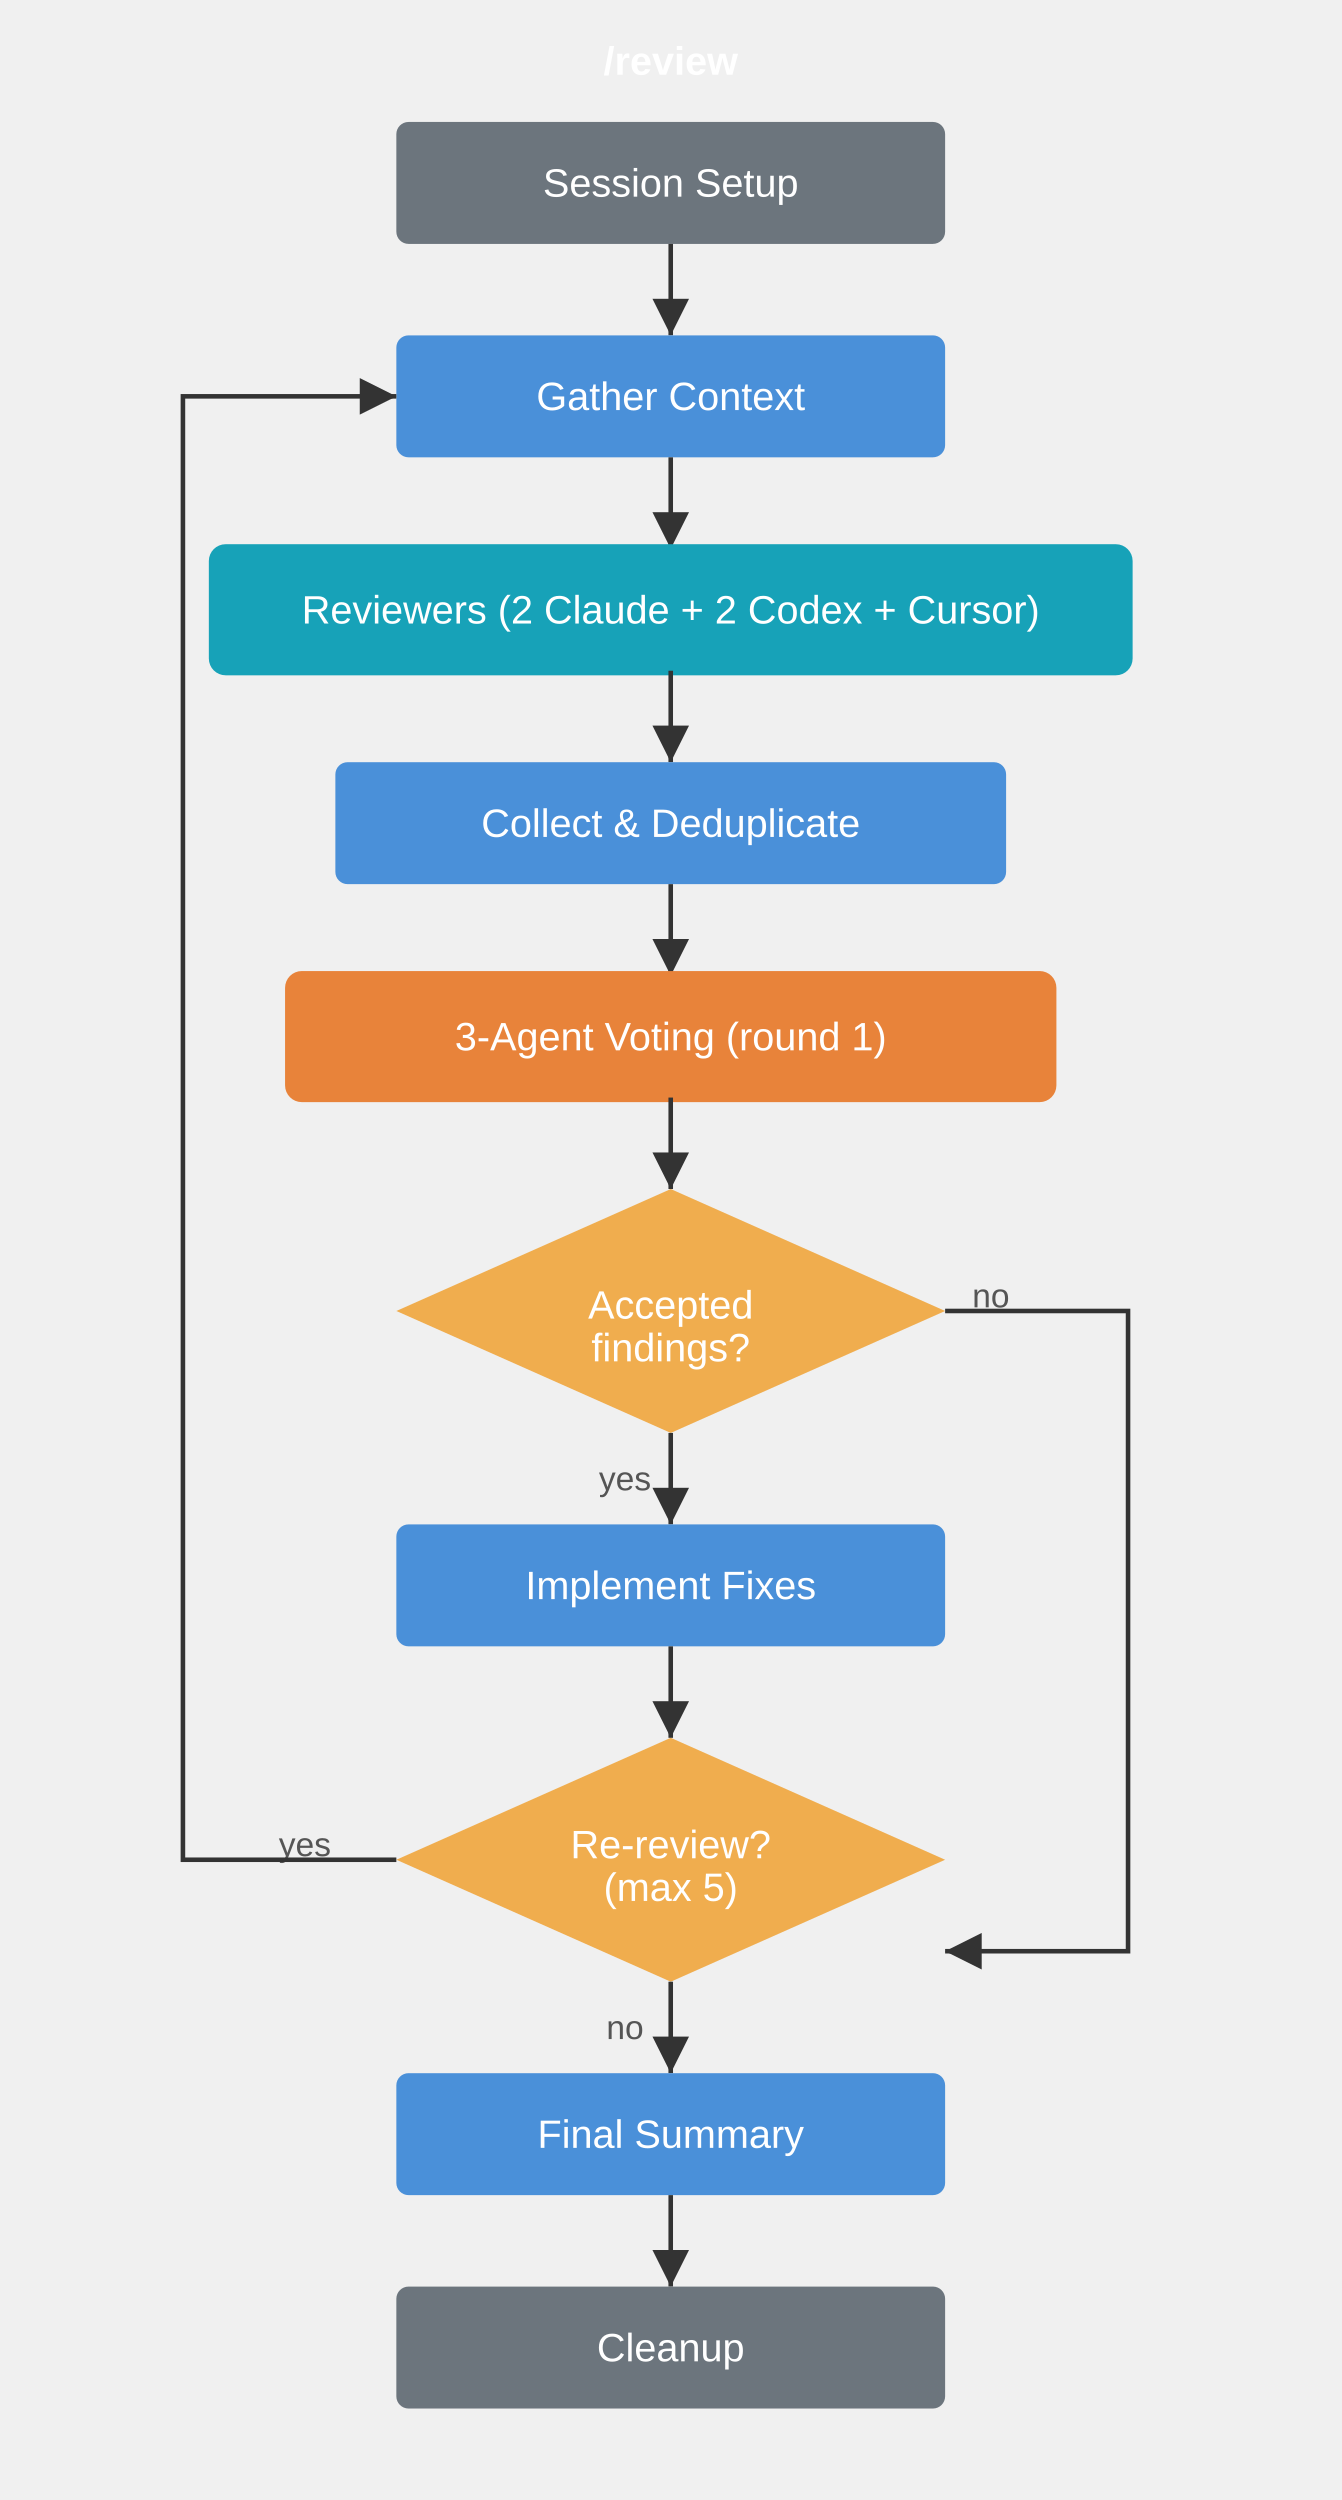
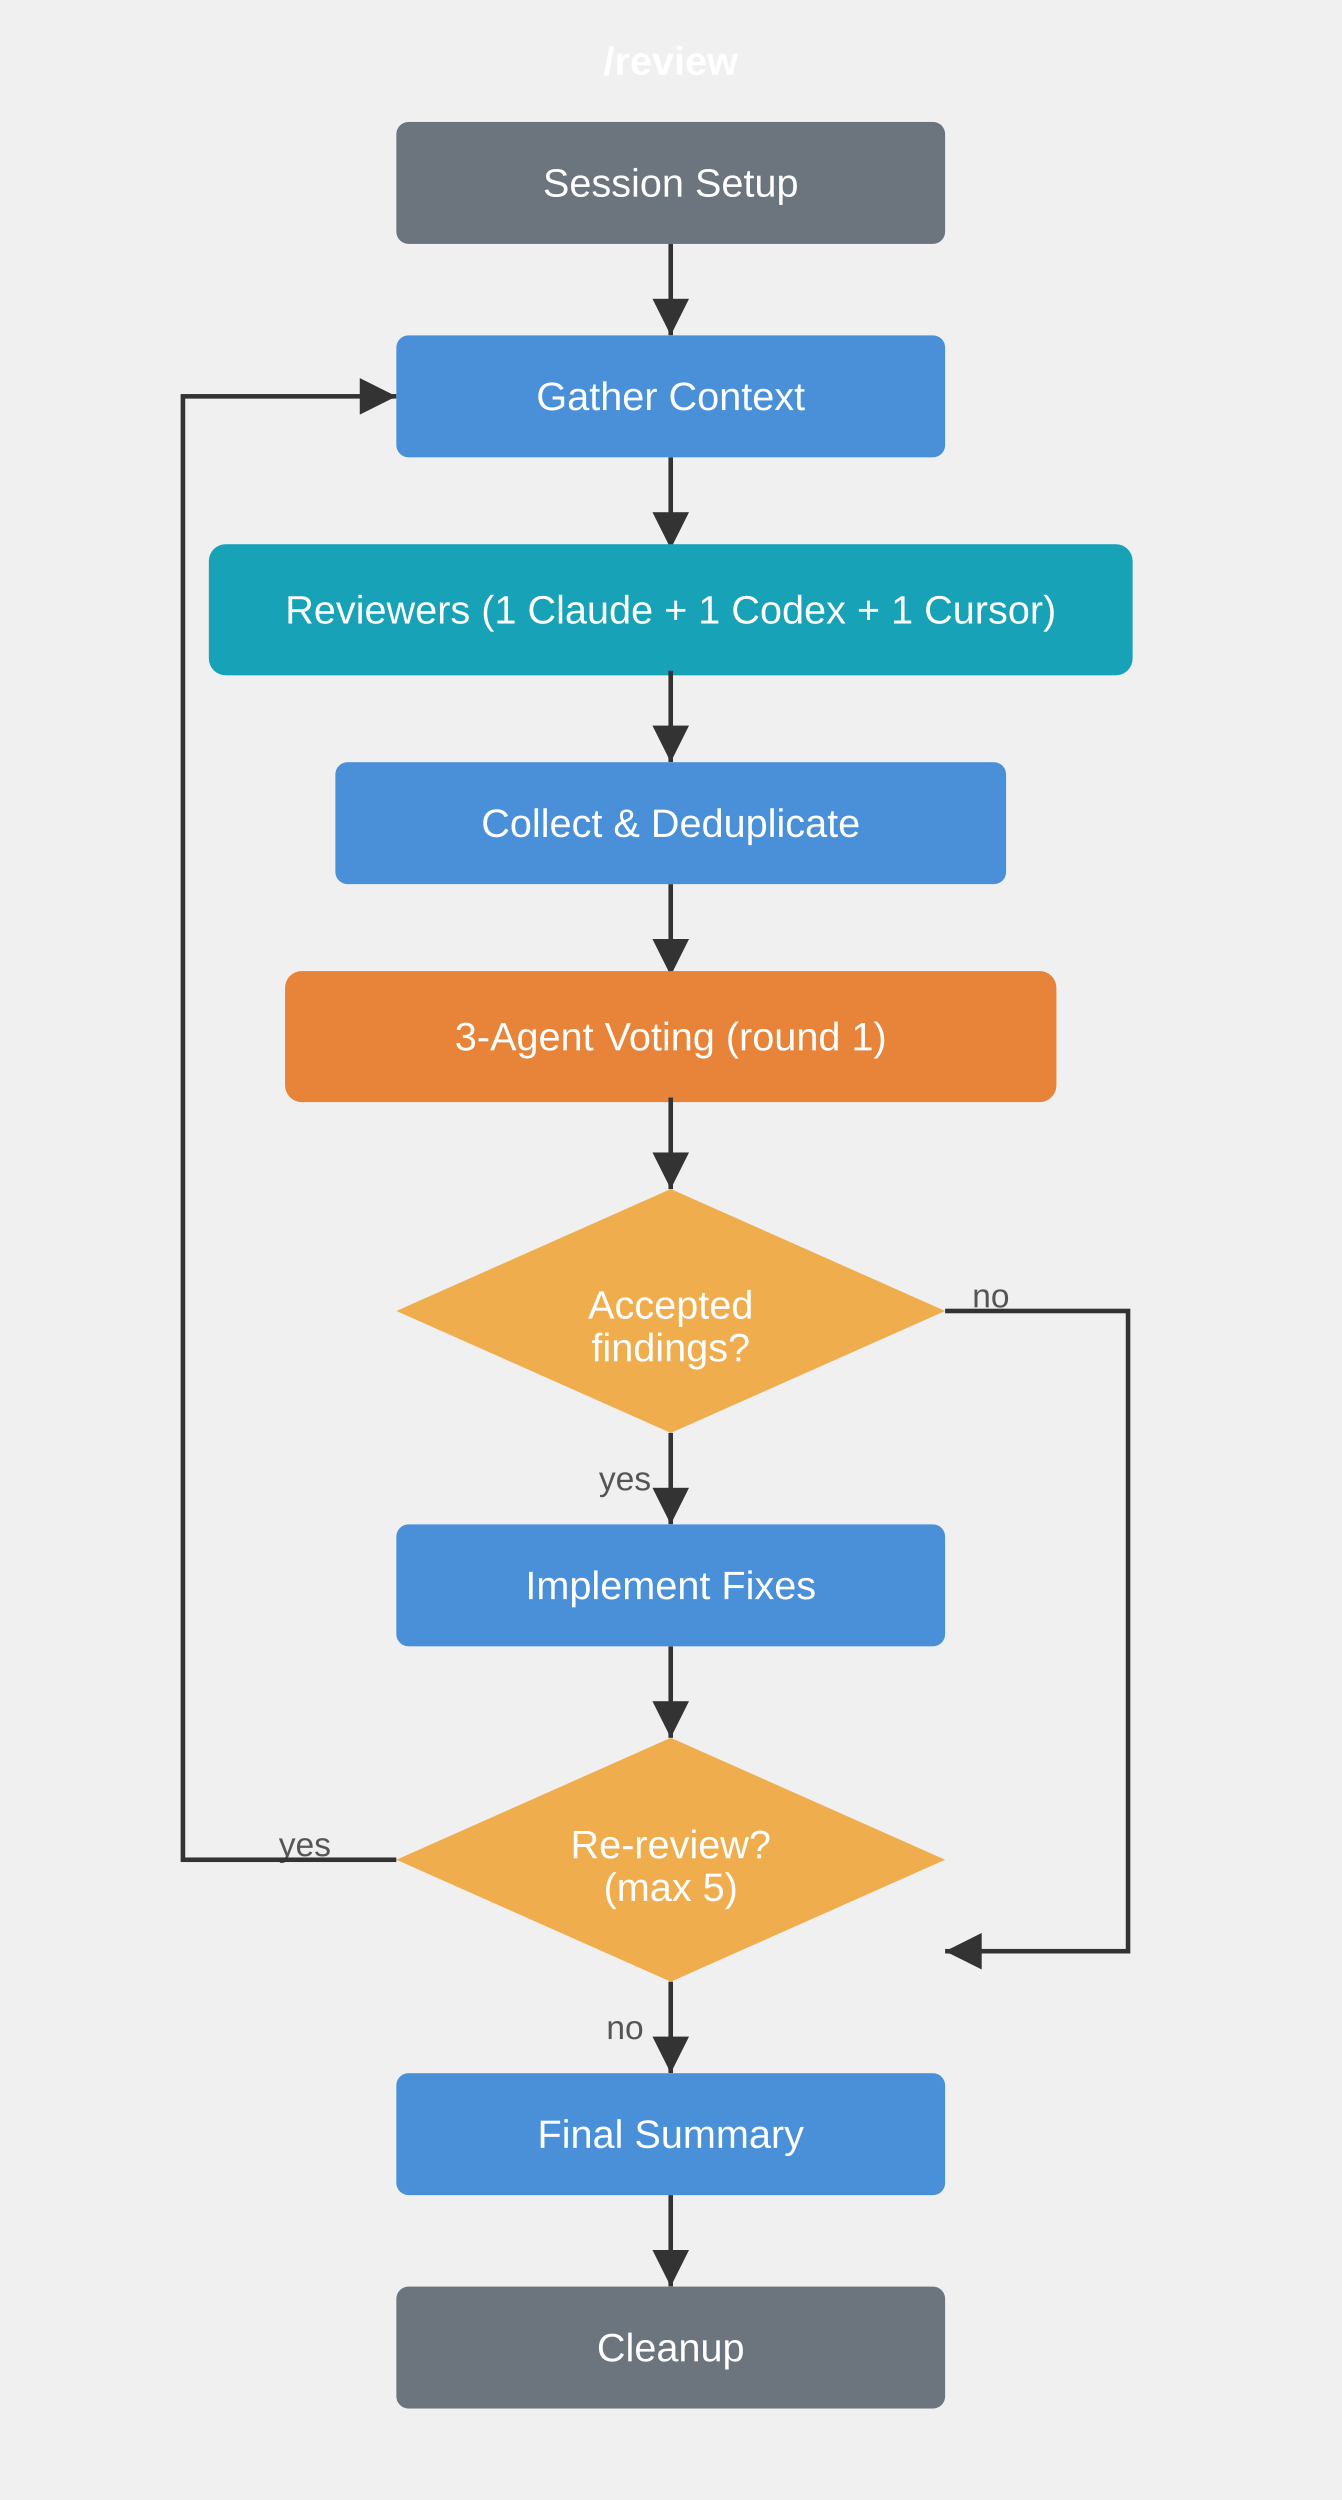
<svg xmlns="http://www.w3.org/2000/svg" viewBox="0 0 440 820" width="440" height="820">
  <defs>
    <marker id="arrow" viewBox="0 0 10 10" refX="10" refY="5" markerWidth="8" markerHeight="8" orient="auto-start-reverse">
      <path d="M 0 0 L 10 5 L 0 10 z" fill="#333" />
    </marker>
    <style>
      text { font-family: Arial, sans-serif; font-size: 13px; fill: white; text-anchor: middle; dominant-baseline: central; }
      .label { fill: #555; font-size: 11px; }
      line, polyline { stroke: #333; stroke-width: 1.5; marker-end: url(#arrow); fill: none; }
    </style>
  </defs>
  <text x="220" y="20" fill="#333" font-size="16" font-weight="bold">/review</text>
  <rect x="130" y="40" width="180" height="40" rx="4" fill="#6C757D" />
  <text x="220" y="60">Session Setup</text>
  <line x1="220" y1="80" x2="220" y2="110" />
  <rect x="130" y="110" width="180" height="40" rx="4" fill="#4A90D9" />
  <text x="220" y="130">Gather Context</text>
  <line x1="220" y1="150" x2="220" y2="180" />
  <rect x="70" y="180" width="300" height="40" rx="4" fill="#17A2B8" stroke="#17A2B8" stroke-width="3" />
-   <text x="220" y="200">Reviewers (2 Claude + 2 Codex + Cursor)</text>
+   <text x="220" y="200">Reviewers (1 Claude + 1 Codex + 1 Cursor)</text>
  <line x1="220" y1="220" x2="220" y2="250" />
  <rect x="110" y="250" width="220" height="40" rx="4" fill="#4A90D9" />
  <text x="220" y="270">Collect &amp; Deduplicate</text>
  <line x1="220" y1="290" x2="220" y2="320" />
  <rect x="95" y="320" width="250" height="40" rx="4" fill="#E8833A" stroke="#E8833A" stroke-width="3" />
  <text x="220" y="340">3-Agent Voting (round 1)</text>
  <line x1="220" y1="360" x2="220" y2="390" />
  <polygon points="220,390 310,430 220,470 130,430" fill="#F0AD4E" />
  <text x="220" y="428" font-size="12">Accepted</text>
  <text x="220" y="442" font-size="12">findings?</text>
  <text x="325" y="425" class="label">no</text>
  <polyline points="310,430 370,430 370,640 310,640" stroke="#333" stroke-width="1.5" fill="none" marker-end="url(#arrow)" />
  <text x="205" y="485" class="label">yes</text>
  <line x1="220" y1="470" x2="220" y2="500" />
  <rect x="130" y="500" width="180" height="40" rx="4" fill="#4A90D9" />
  <text x="220" y="520">Implement Fixes</text>
  <line x1="220" y1="540" x2="220" y2="570" />
  <polygon points="220,570 310,610 220,650 130,610" fill="#F0AD4E" />
  <text x="220" y="605" font-size="12">Re-review?</text>
  <text x="220" y="619" font-size="12">(max 5)</text>
  <text x="100" y="605" class="label">yes</text>
  <polyline points="130,610 60,610 60,130 130,130" fill="none" marker-end="url(#arrow)" />
  <text x="205" y="665" class="label">no</text>
  <line x1="220" y1="650" x2="220" y2="680" />
  <rect x="130" y="680" width="180" height="40" rx="4" fill="#4A90D9" />
  <text x="220" y="700">Final Summary</text>
  <line x1="220" y1="720" x2="220" y2="750" />
  <rect x="130" y="750" width="180" height="40" rx="4" fill="#6C757D" />
  <text x="220" y="770">Cleanup</text>
</svg>
